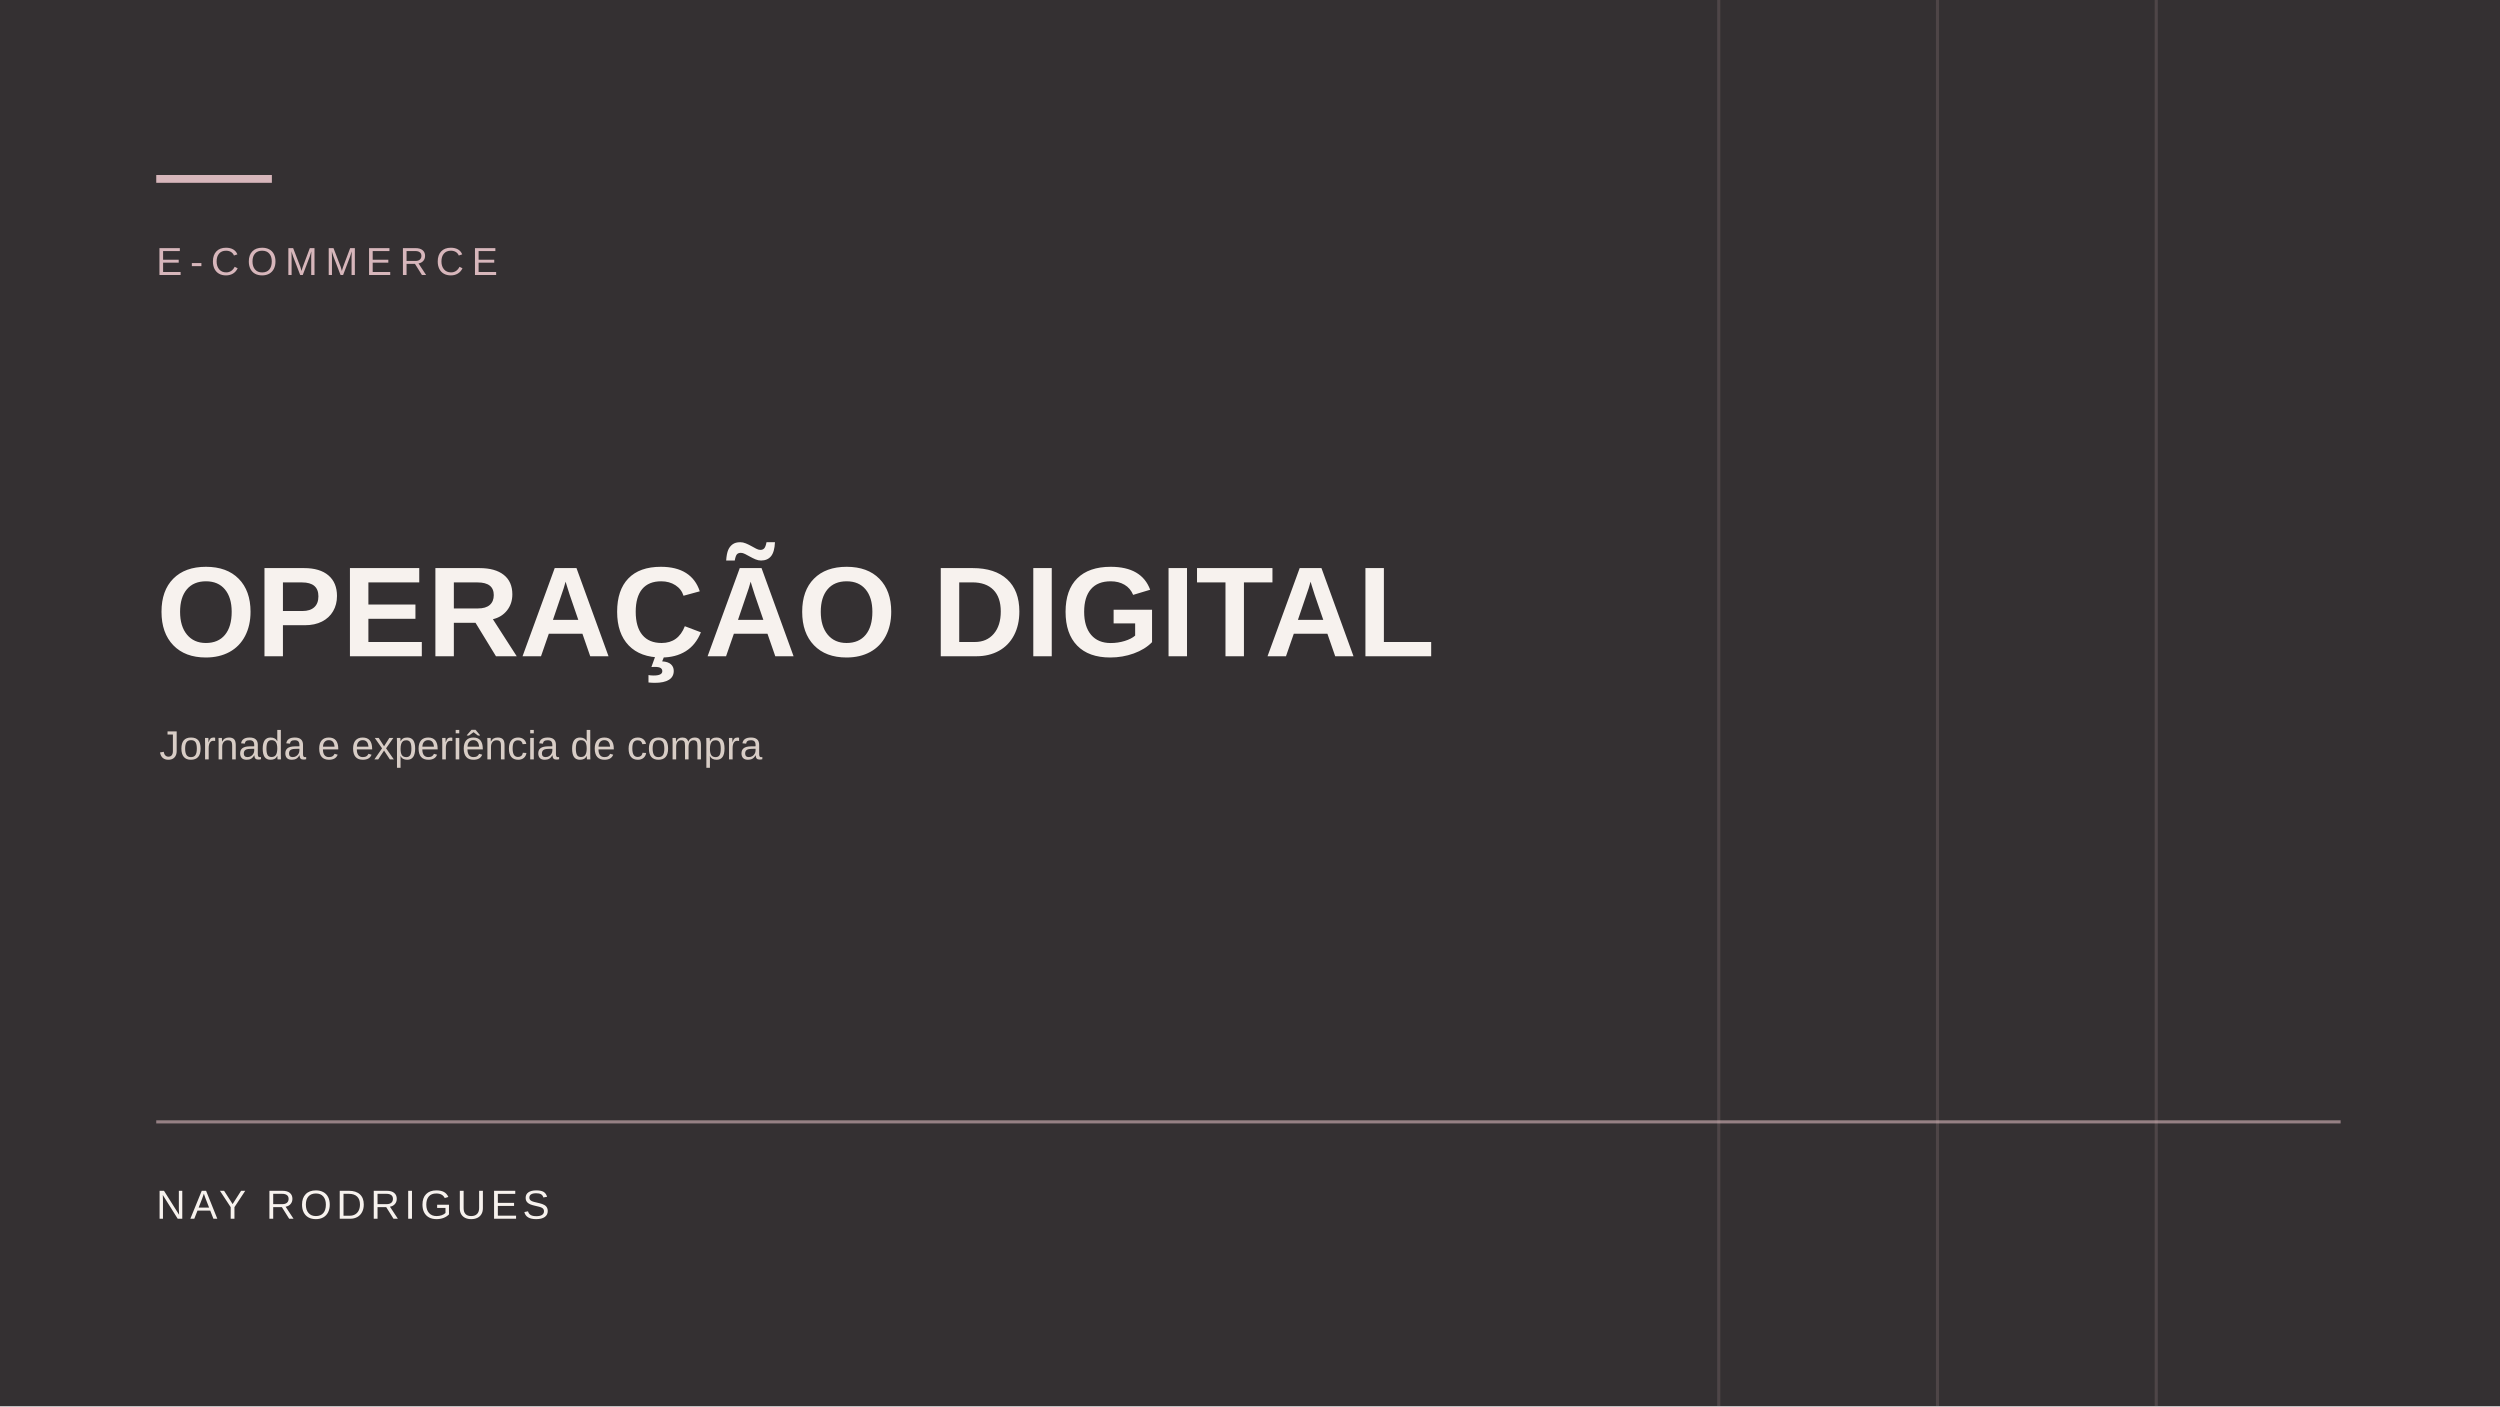
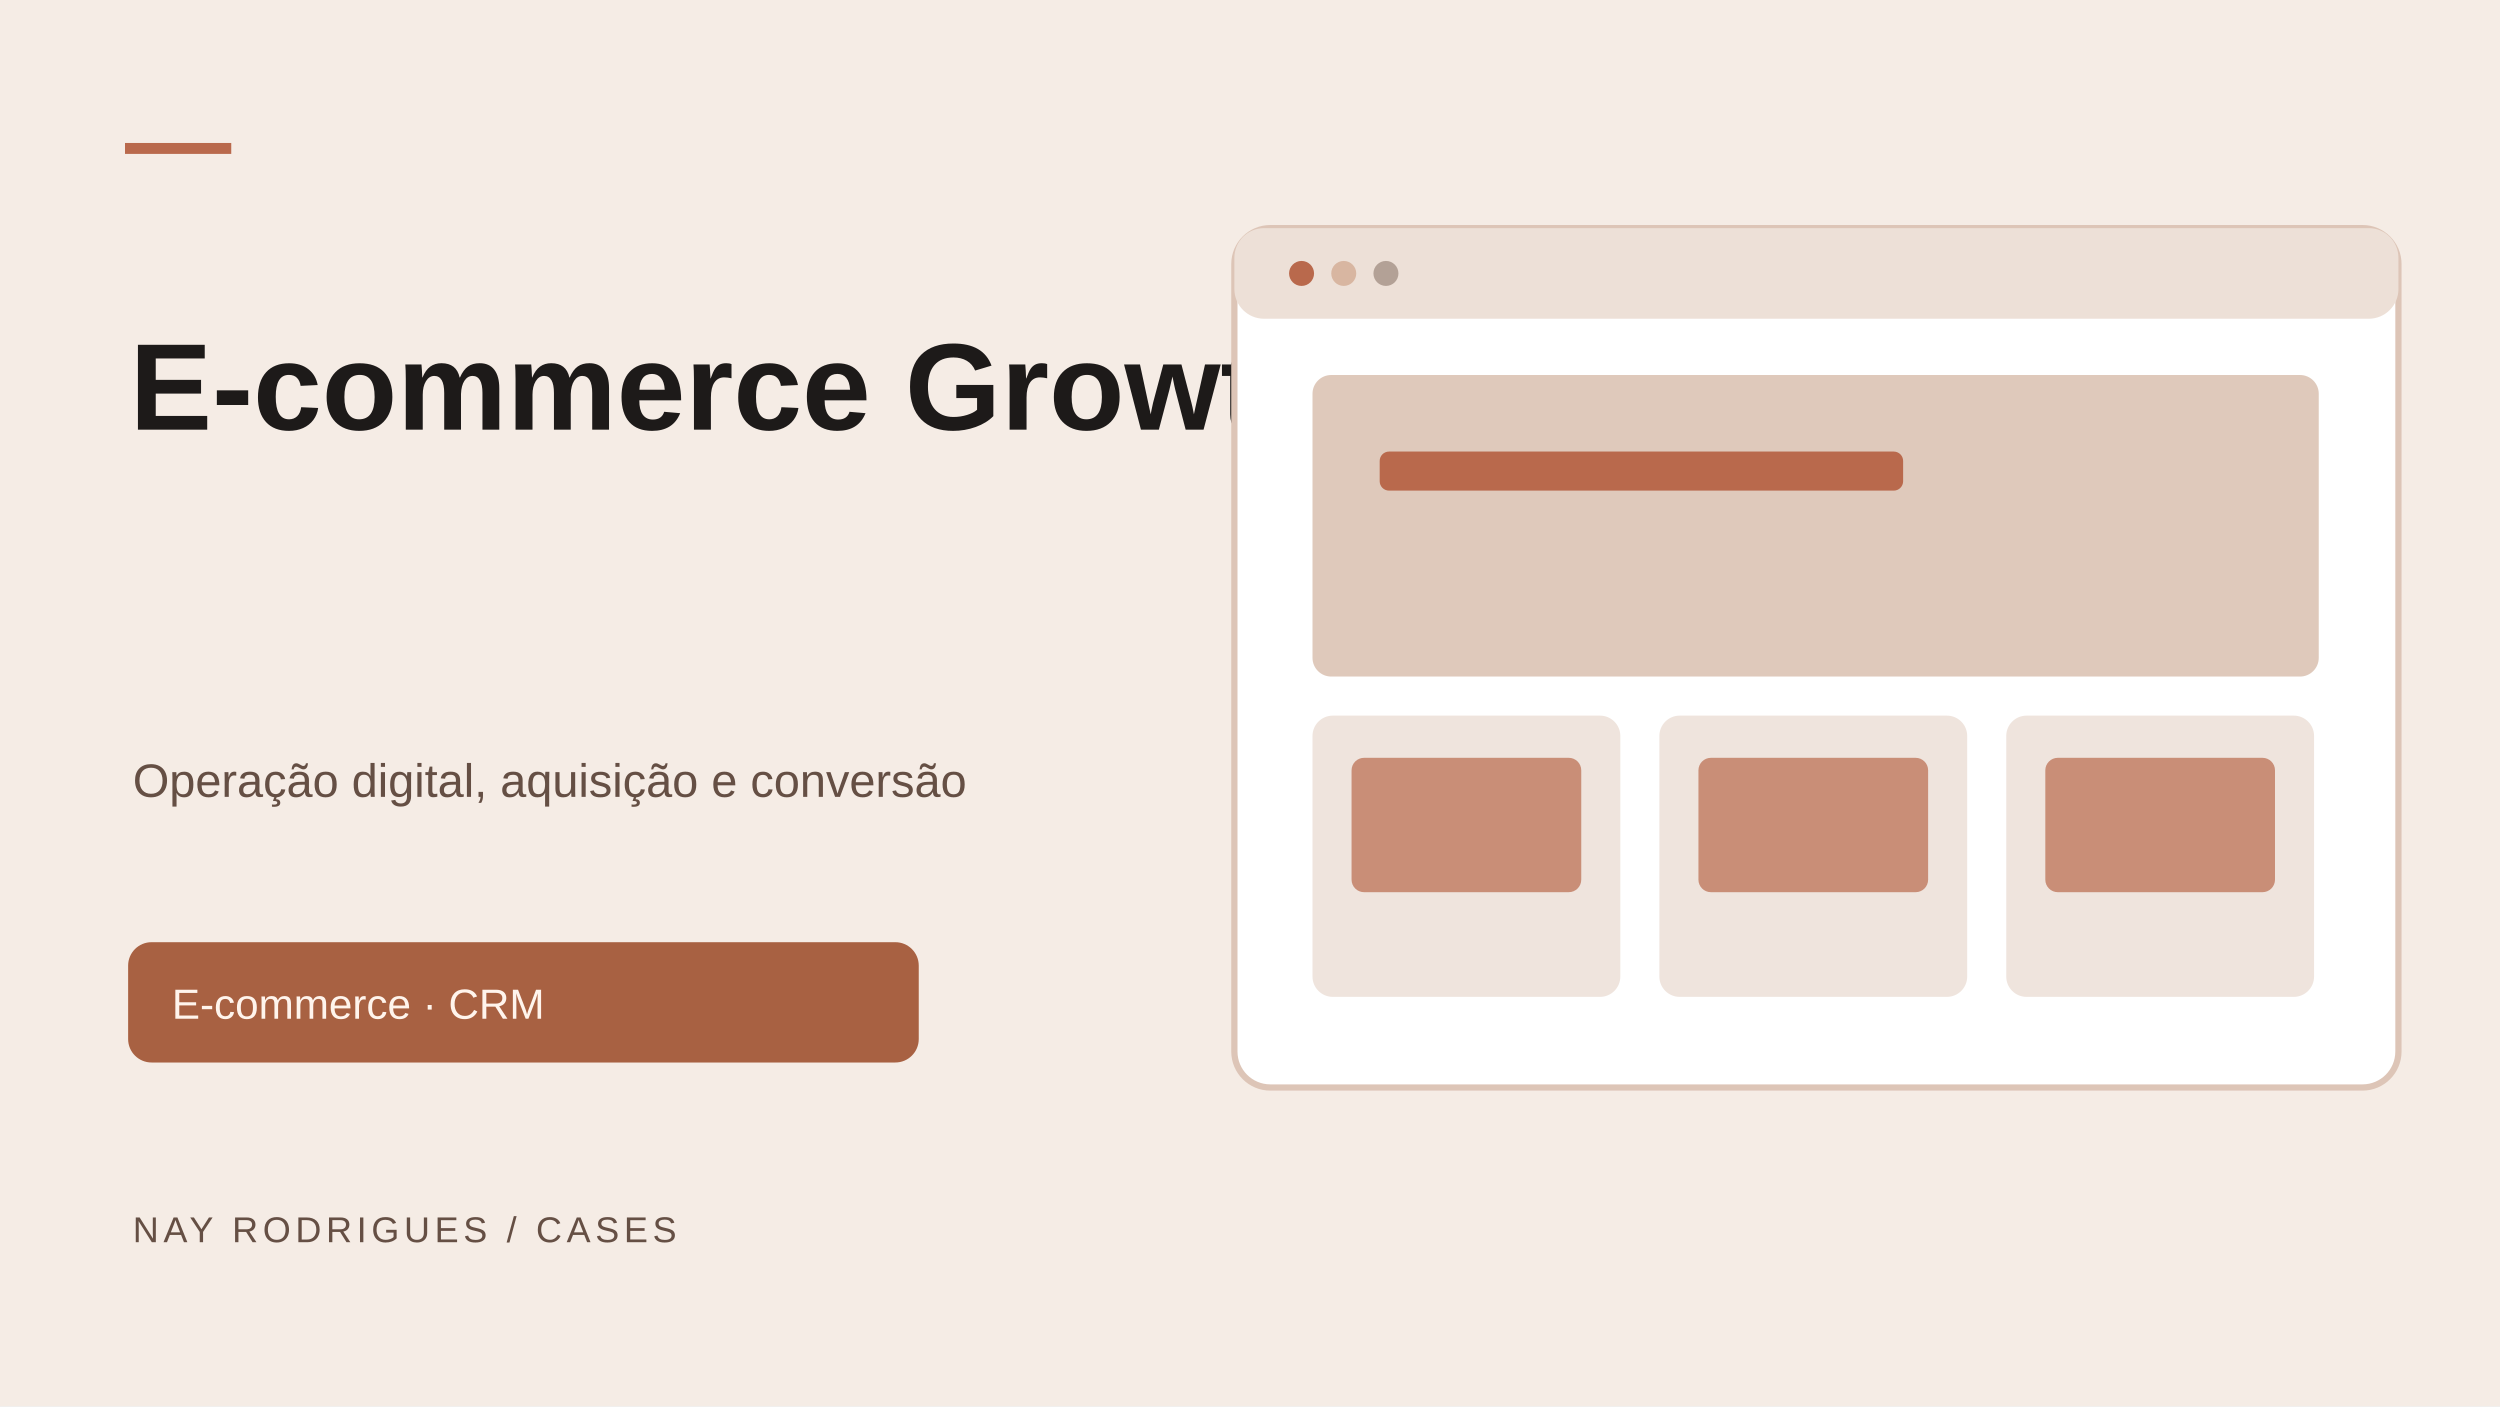
<svg xmlns="http://www.w3.org/2000/svg" width="1600" height="900" viewBox="0 0 1600 900">
-   <rect width="1600" height="900" fill="#343032" />
-   <path d="M1100 0 V900 M1240 0 V900 M1380 0 V900" stroke="#D7B6BB" stroke-width="2" opacity=".16" />
-   <rect x="100" y="112" width="74" height="5" fill="#D7B6BB" />
-   <text x="100" y="176" font-size="25" font-family="Arial" fill="#D7B6BB" letter-spacing="5">E-COMMERCE</text>
-   <text x="100" y="420" font-size="82" font-family="Arial" font-weight="700" fill="#F7F2EE">OPERAÇÃO DIGITAL</text>
-   <text x="102" y="486" font-size="26" font-family="Arial" fill="#D8CDC6">Jornada e experiência de compra</text>
-   <path d="M100 718 H1498" stroke="#D7B6BB" stroke-width="2" opacity=".6" />
-   <text x="100" y="780" font-size="26" font-family="Arial" fill="#F7F2EE" letter-spacing="3">NAY RODRIGUES</text>
+   <rect width="1600" height="900" fill="#F5ECE5" />
+   <path d="M80 95 H148" stroke="#B9694C" stroke-width="7" />
+   <text x="83" y="275" font-family="Arial,sans-serif" font-size="79" font-weight="700" fill="#1D1A19">E-commerce Growth</text>
+   <text x="85" y="510" font-family="Arial,sans-serif" font-size="30" fill="#654F44">Operação digital, aquisição e conversão</text>
+   <rect x="82" y="603" width="506" height="77" rx="15" fill="#A86142" />
+   <text x="110" y="652" font-family="Arial,sans-serif" font-size="27" fill="#FFF4EC">E-commerce · CRM</text>
+   <text x="85" y="795" font-size="23" letter-spacing="3" font-family="Arial,sans-serif" fill="#654F44">NAY RODRIGUES / CASES</text>
+   <rect x="790" y="146" width="745" height="550" rx="23" fill="#FFFFFF" stroke="#DDC5B7" stroke-width="4" />
+   <rect x="790" y="146" width="745" height="58" rx="19" fill="#EDE0D7" />
+   <circle cx="833" cy="175" r="8" fill="#B9694C" />
+   <circle cx="860" cy="175" r="8" fill="#D8B6A1" />
+   <circle cx="887" cy="175" r="8" fill="#B3A196" />
+   <rect x="840" y="240" width="644" height="193" rx="12" fill="#DFC9BB" />
+   <rect x="883" y="289" width="335" height="25" rx="6" fill="#B9694C" />
+   <rect x="840" y="458" width="197" height="180" rx="13" fill="#EFE4DD" />
+   <rect x="865" y="485" width="147" height="86" rx="8" fill="#B9694C" opacity=".7" />
+   <rect x="1062" y="458" width="197" height="180" rx="13" fill="#EFE4DD" />
+   <rect x="1087" y="485" width="147" height="86" rx="8" fill="#B9694C" opacity=".7" />
+   <rect x="1284" y="458" width="197" height="180" rx="13" fill="#EFE4DD" />
+   <rect x="1309" y="485" width="147" height="86" rx="8" fill="#B9694C" opacity=".7" />
</svg>
